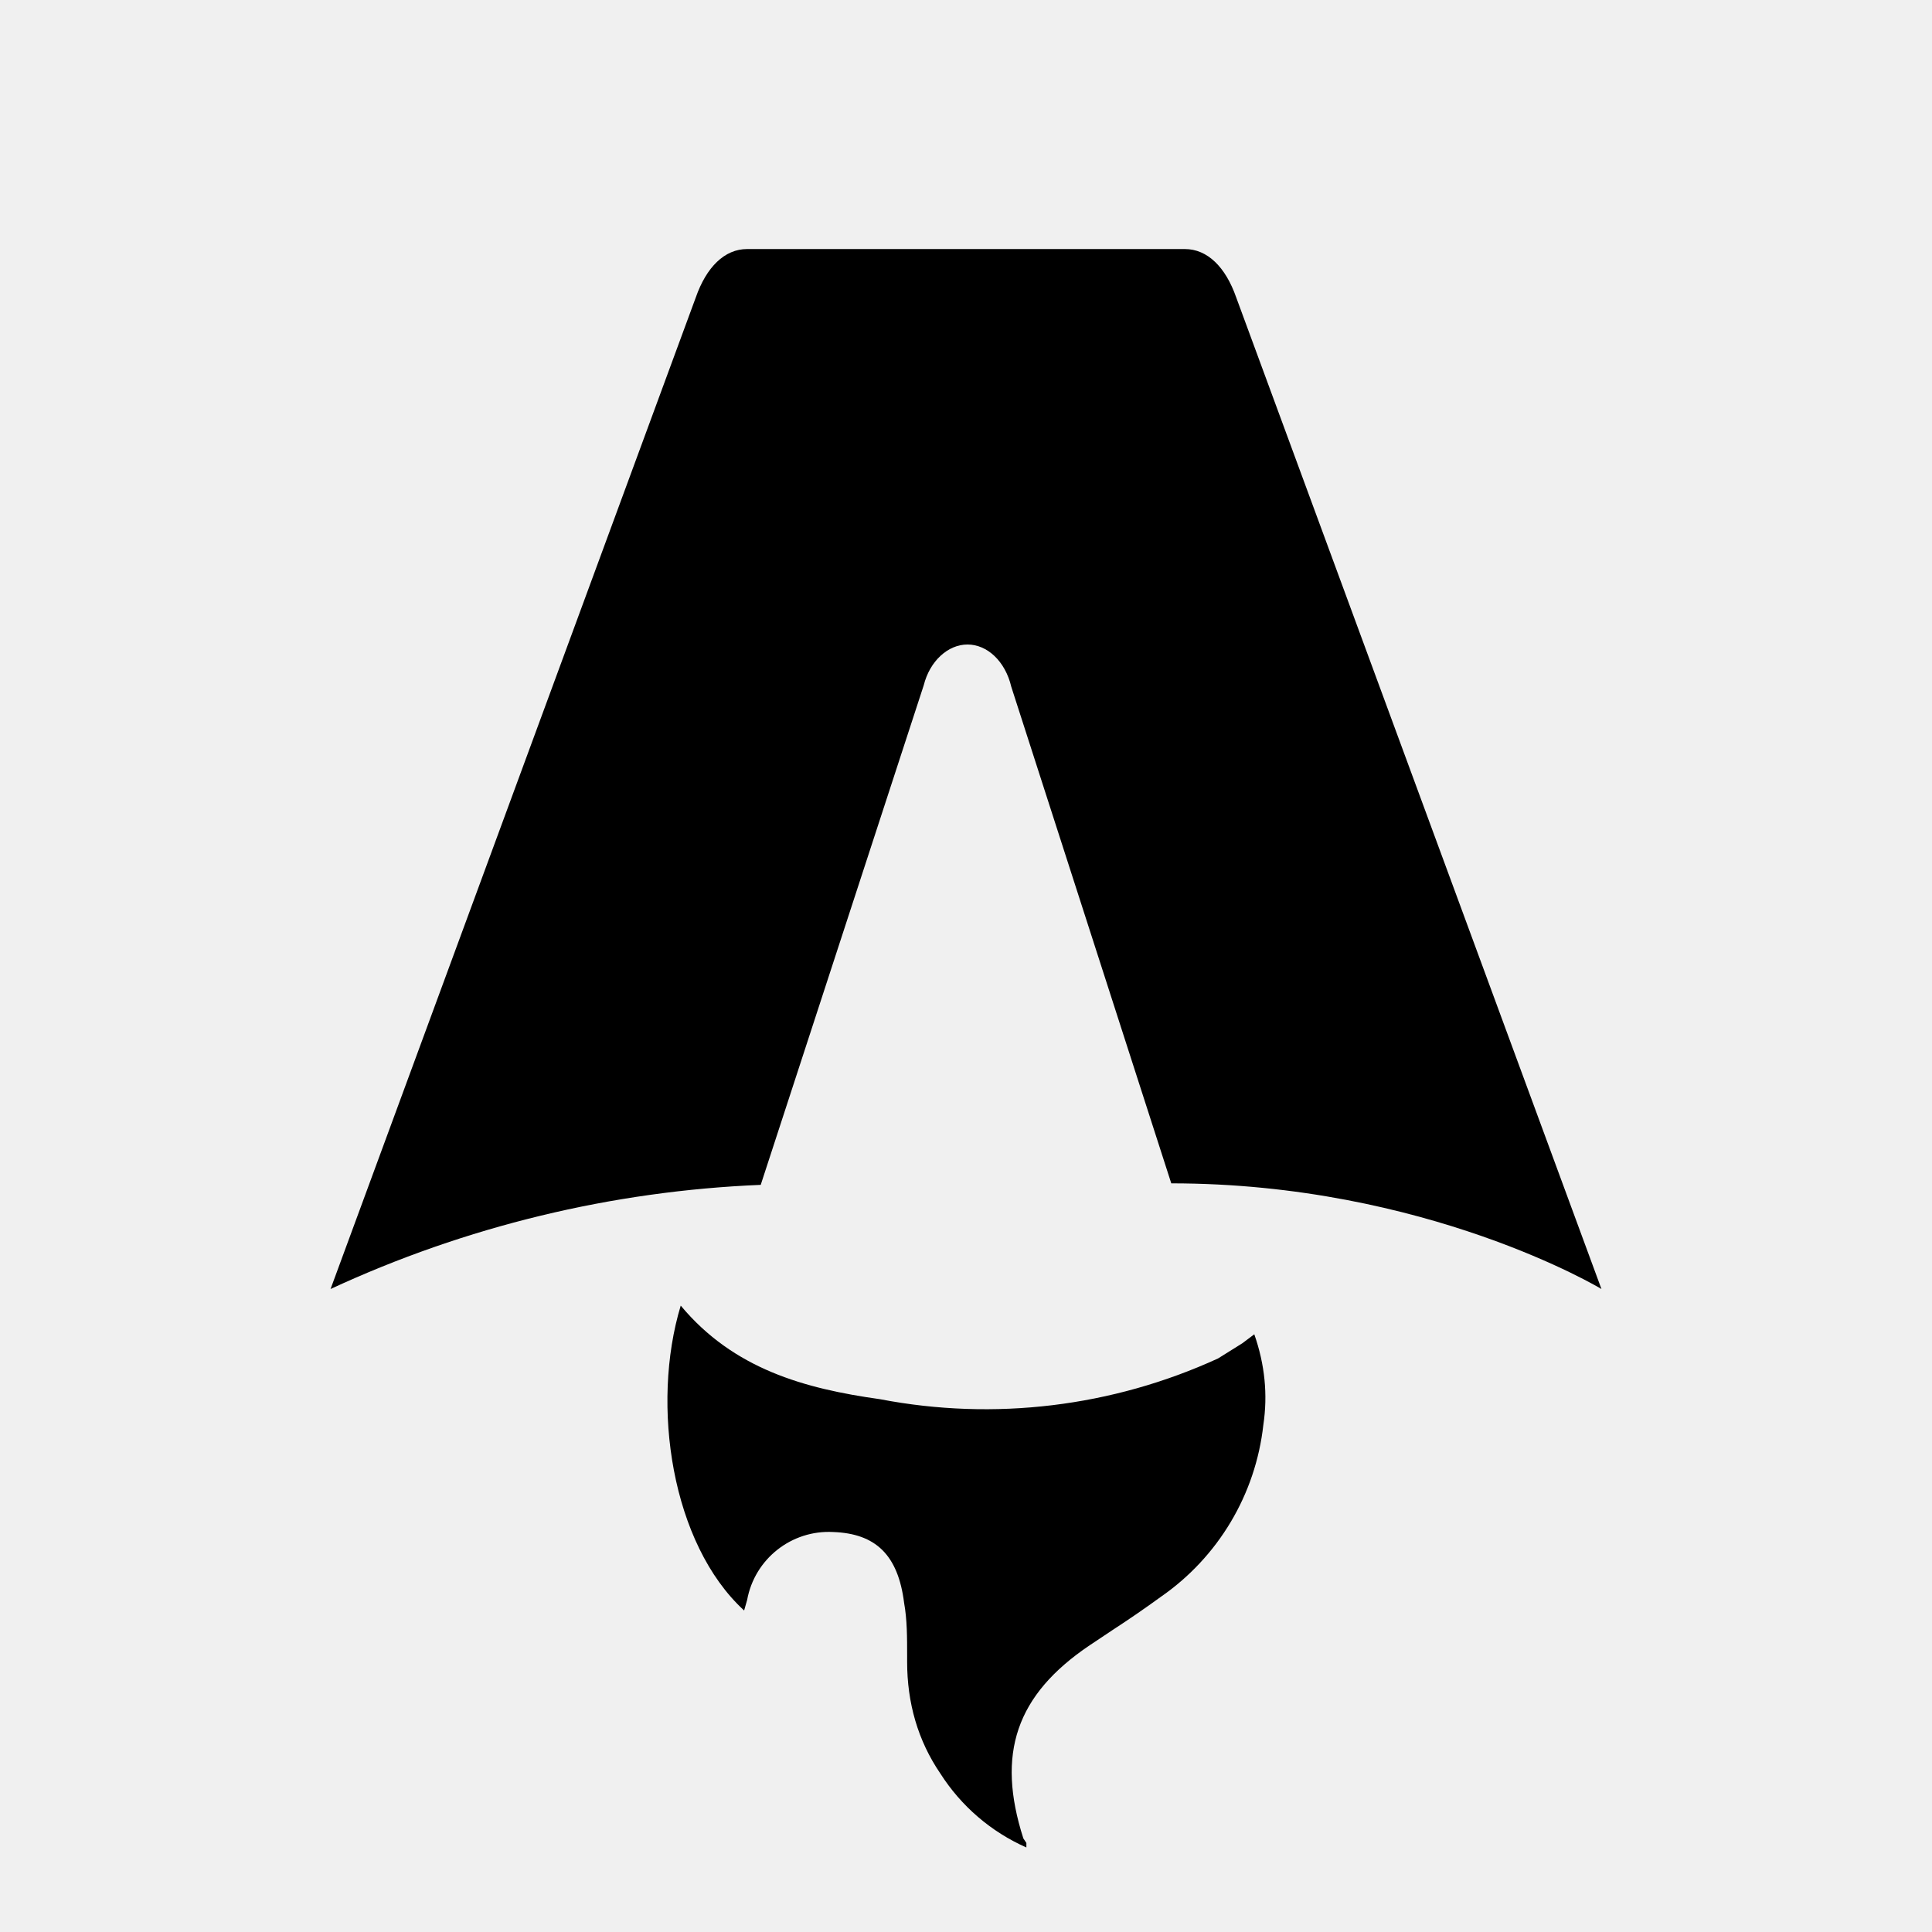
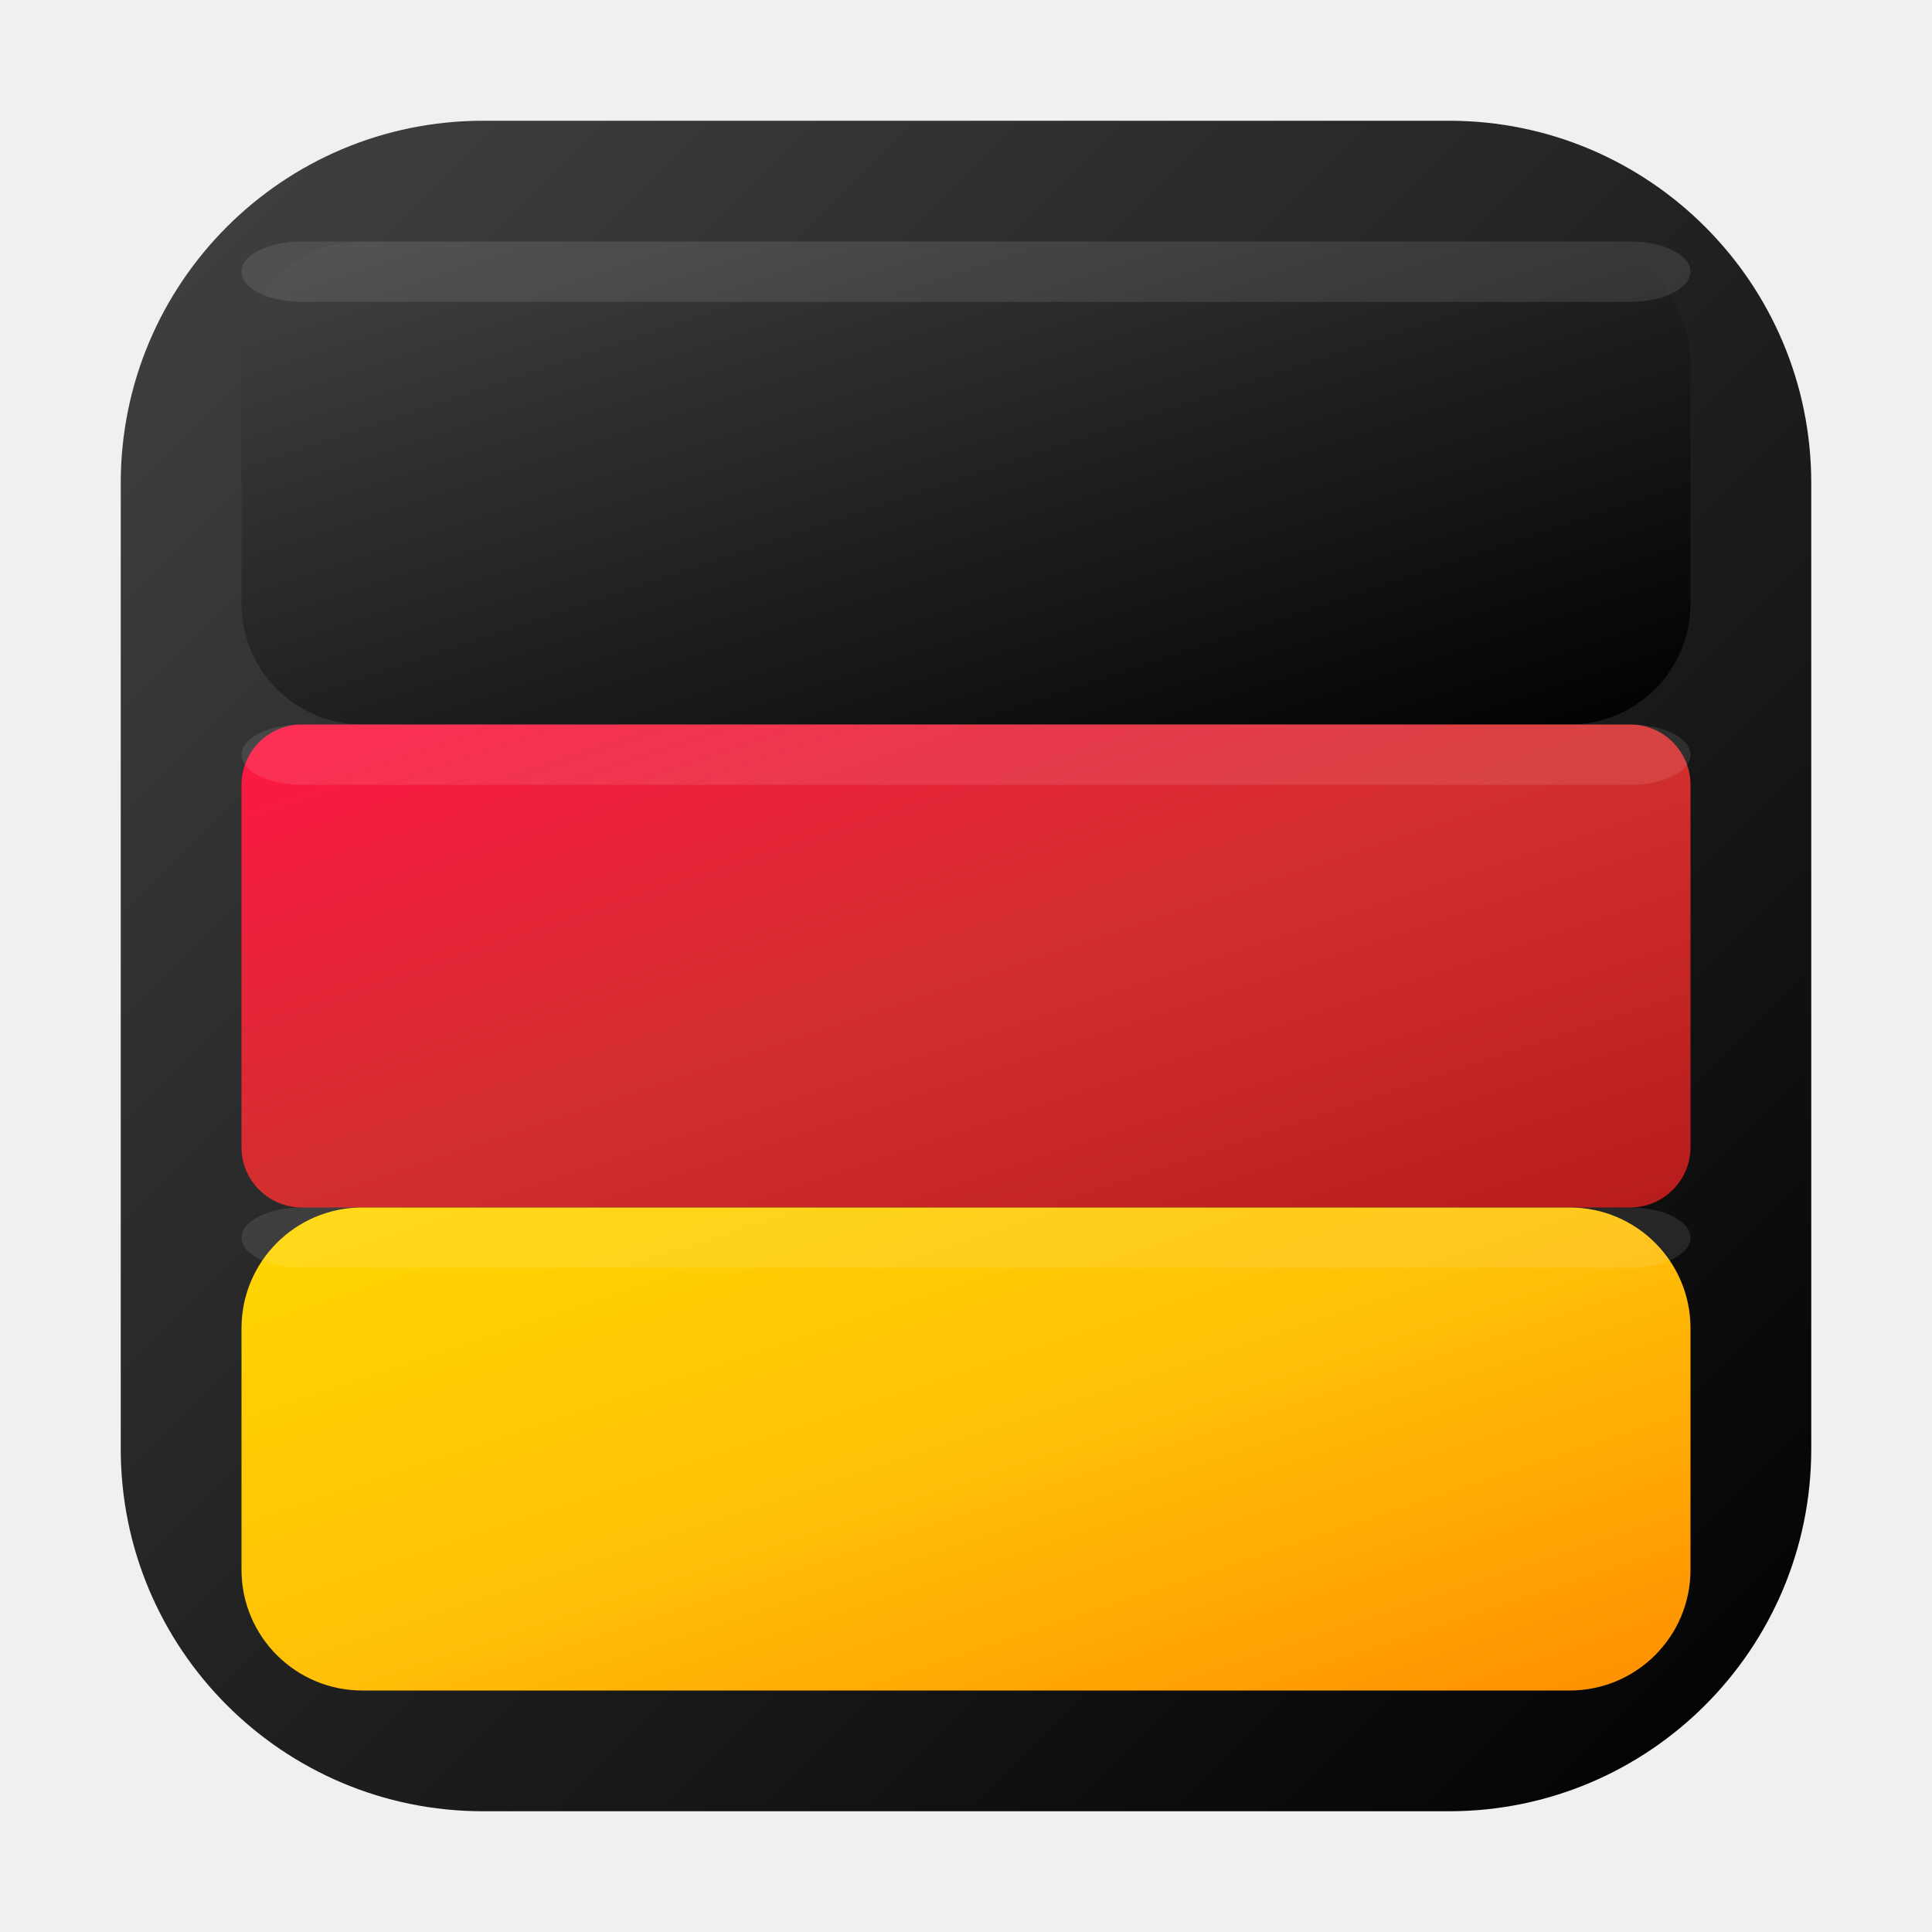
- <svg xmlns="http://www.w3.org/2000/svg" fill="none" viewBox="0 0 128 128">
-   <path d="M50.4 78.5a75.1 75.1 0 0 0-28.5 6.9l24.2-65.7c.7-2 1.9-3.2 3.4-3.2h29c1.5 0 2.7 1.2 3.4 3.2l24.2 65.7s-11.6-7-28.5-7L67 45.5c-.4-1.7-1.6-2.8-2.9-2.8-1.3 0-2.5 1.1-2.9 2.7L50.4 78.5Zm-1.1 28.2Zm-4.2-20.2c-2 6.6-.6 15.8 4.2 20.2a17.5 17.5 0 0 1 .2-.7 5.5 5.5 0 0 1 5.7-4.5c2.8.1 4.3 1.5 4.7 4.7.2 1.1.2 2.3.2 3.5v.4c0 2.7.7 5.2 2.2 7.4a13 13 0 0 0 5.7 4.9v-.3l-.2-.3c-1.8-5.6-.5-9.5 4.4-12.8l1.5-1a73 73 0 0 0 3.2-2.2 16 16 0 0 0 6.8-11.4c.3-2 .1-4-.6-6l-.8.6-1.6 1a37 37 0 0 1-22.4 2.7c-5-.7-9.7-2-13.2-6.2Z" />
-   <style>
-         path { fill: #000; }
-         @media (prefers-color-scheme: dark) {
-             path { fill: #FFF; }
-         }
-     </style>
+ <svg xmlns="http://www.w3.org/2000/svg" viewBox="0 0 32 32">
+   <defs>
+     <linearGradient id="goldGradient" x1="0%" y1="0%" x2="100%" y2="100%">
+       <stop offset="0%" style="stop-color:#FFD700;stop-opacity:1" />
+       <stop offset="50%" style="stop-color:#FFC107;stop-opacity:1" />
+       <stop offset="100%" style="stop-color:#FF8F00;stop-opacity:1" />
+     </linearGradient>
+     <linearGradient id="redGradient" x1="0%" y1="0%" x2="100%" y2="100%">
+       <stop offset="0%" style="stop-color:#FF1744;stop-opacity:1" />
+       <stop offset="50%" style="stop-color:#D32F2F;stop-opacity:1" />
+       <stop offset="100%" style="stop-color:#B71C1C;stop-opacity:1" />
+     </linearGradient>
+     <linearGradient id="blackGradient" x1="0%" y1="0%" x2="100%" y2="100%">
+       <stop offset="0%" style="stop-color:#424242;stop-opacity:1" />
+       <stop offset="50%" style="stop-color:#212121;stop-opacity:1" />
+       <stop offset="100%" style="stop-color:#000000;stop-opacity:1" />
+     </linearGradient>
+   </defs>
+   <rect x="2" y="2" width="28" height="28" rx="6" ry="6" fill="url(#blackGradient)" />
+   <rect x="4" y="4" width="24" height="8" rx="2" ry="2" fill="url(#blackGradient)" />
+   <rect x="4" y="12" width="24" height="8" rx="1" ry="1" fill="url(#redGradient)" />
+   <rect x="4" y="20" width="24" height="8" rx="2" ry="2" fill="url(#goldGradient)" />
+   <rect x="4" y="4" width="24" height="1" rx="1" ry="1" fill="rgba(255,255,255,0.1)" />
+   <rect x="4" y="12" width="24" height="1" rx="1" ry="1" fill="rgba(255,255,255,0.1)" />
+   <rect x="4" y="20" width="24" height="1" rx="1" ry="1" fill="rgba(255,255,255,0.1)" />
</svg>
